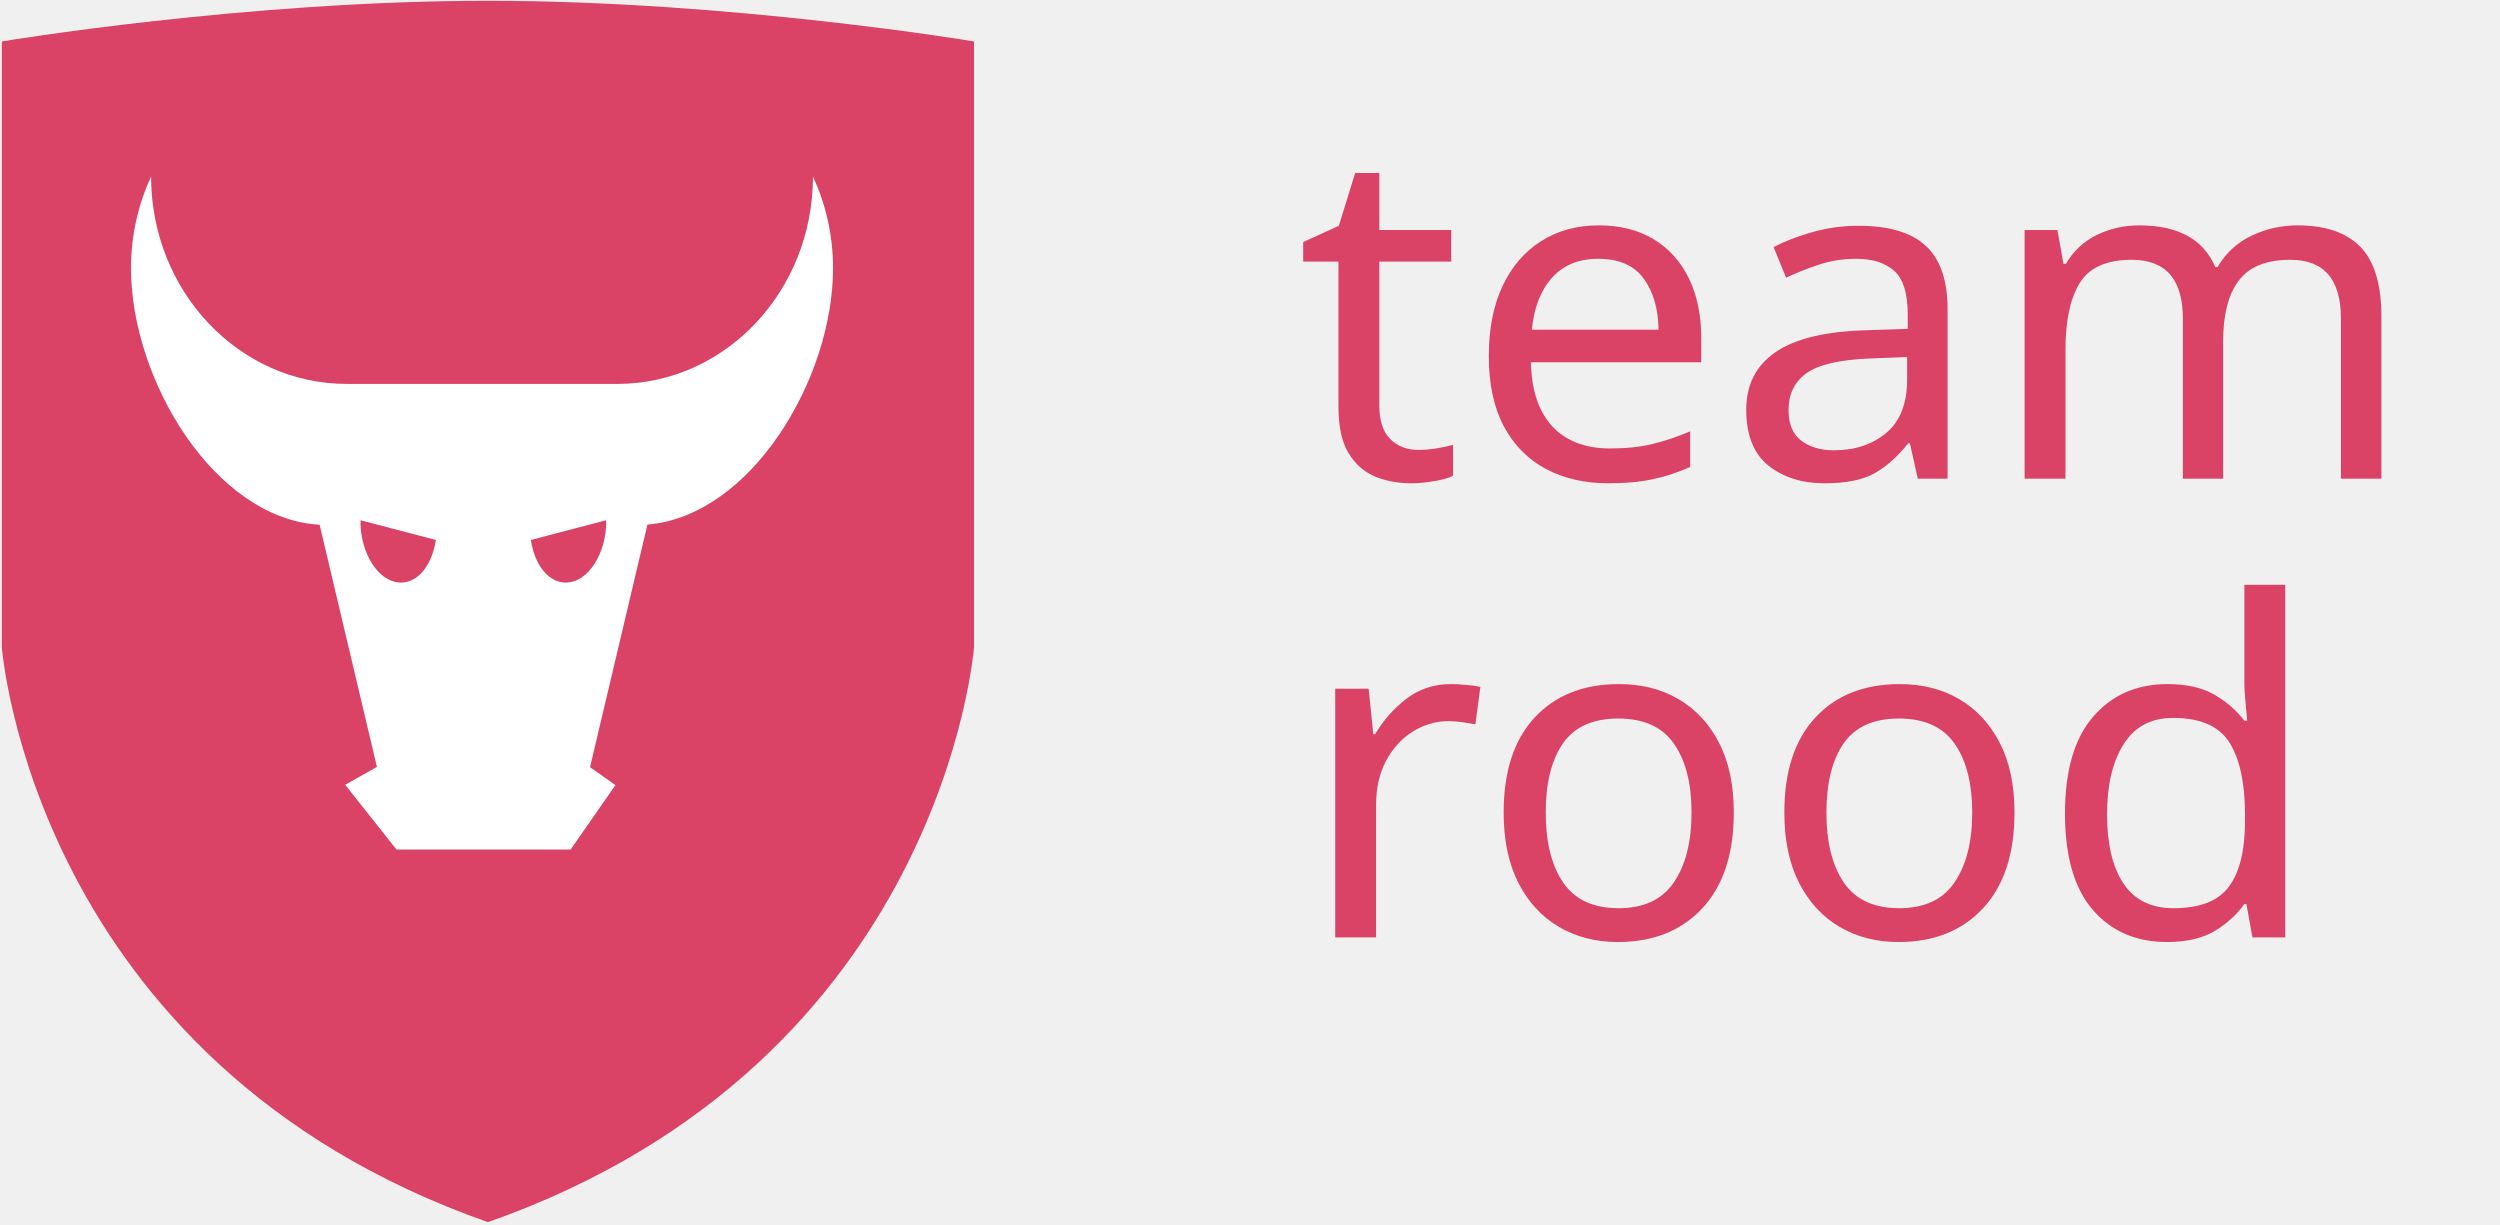
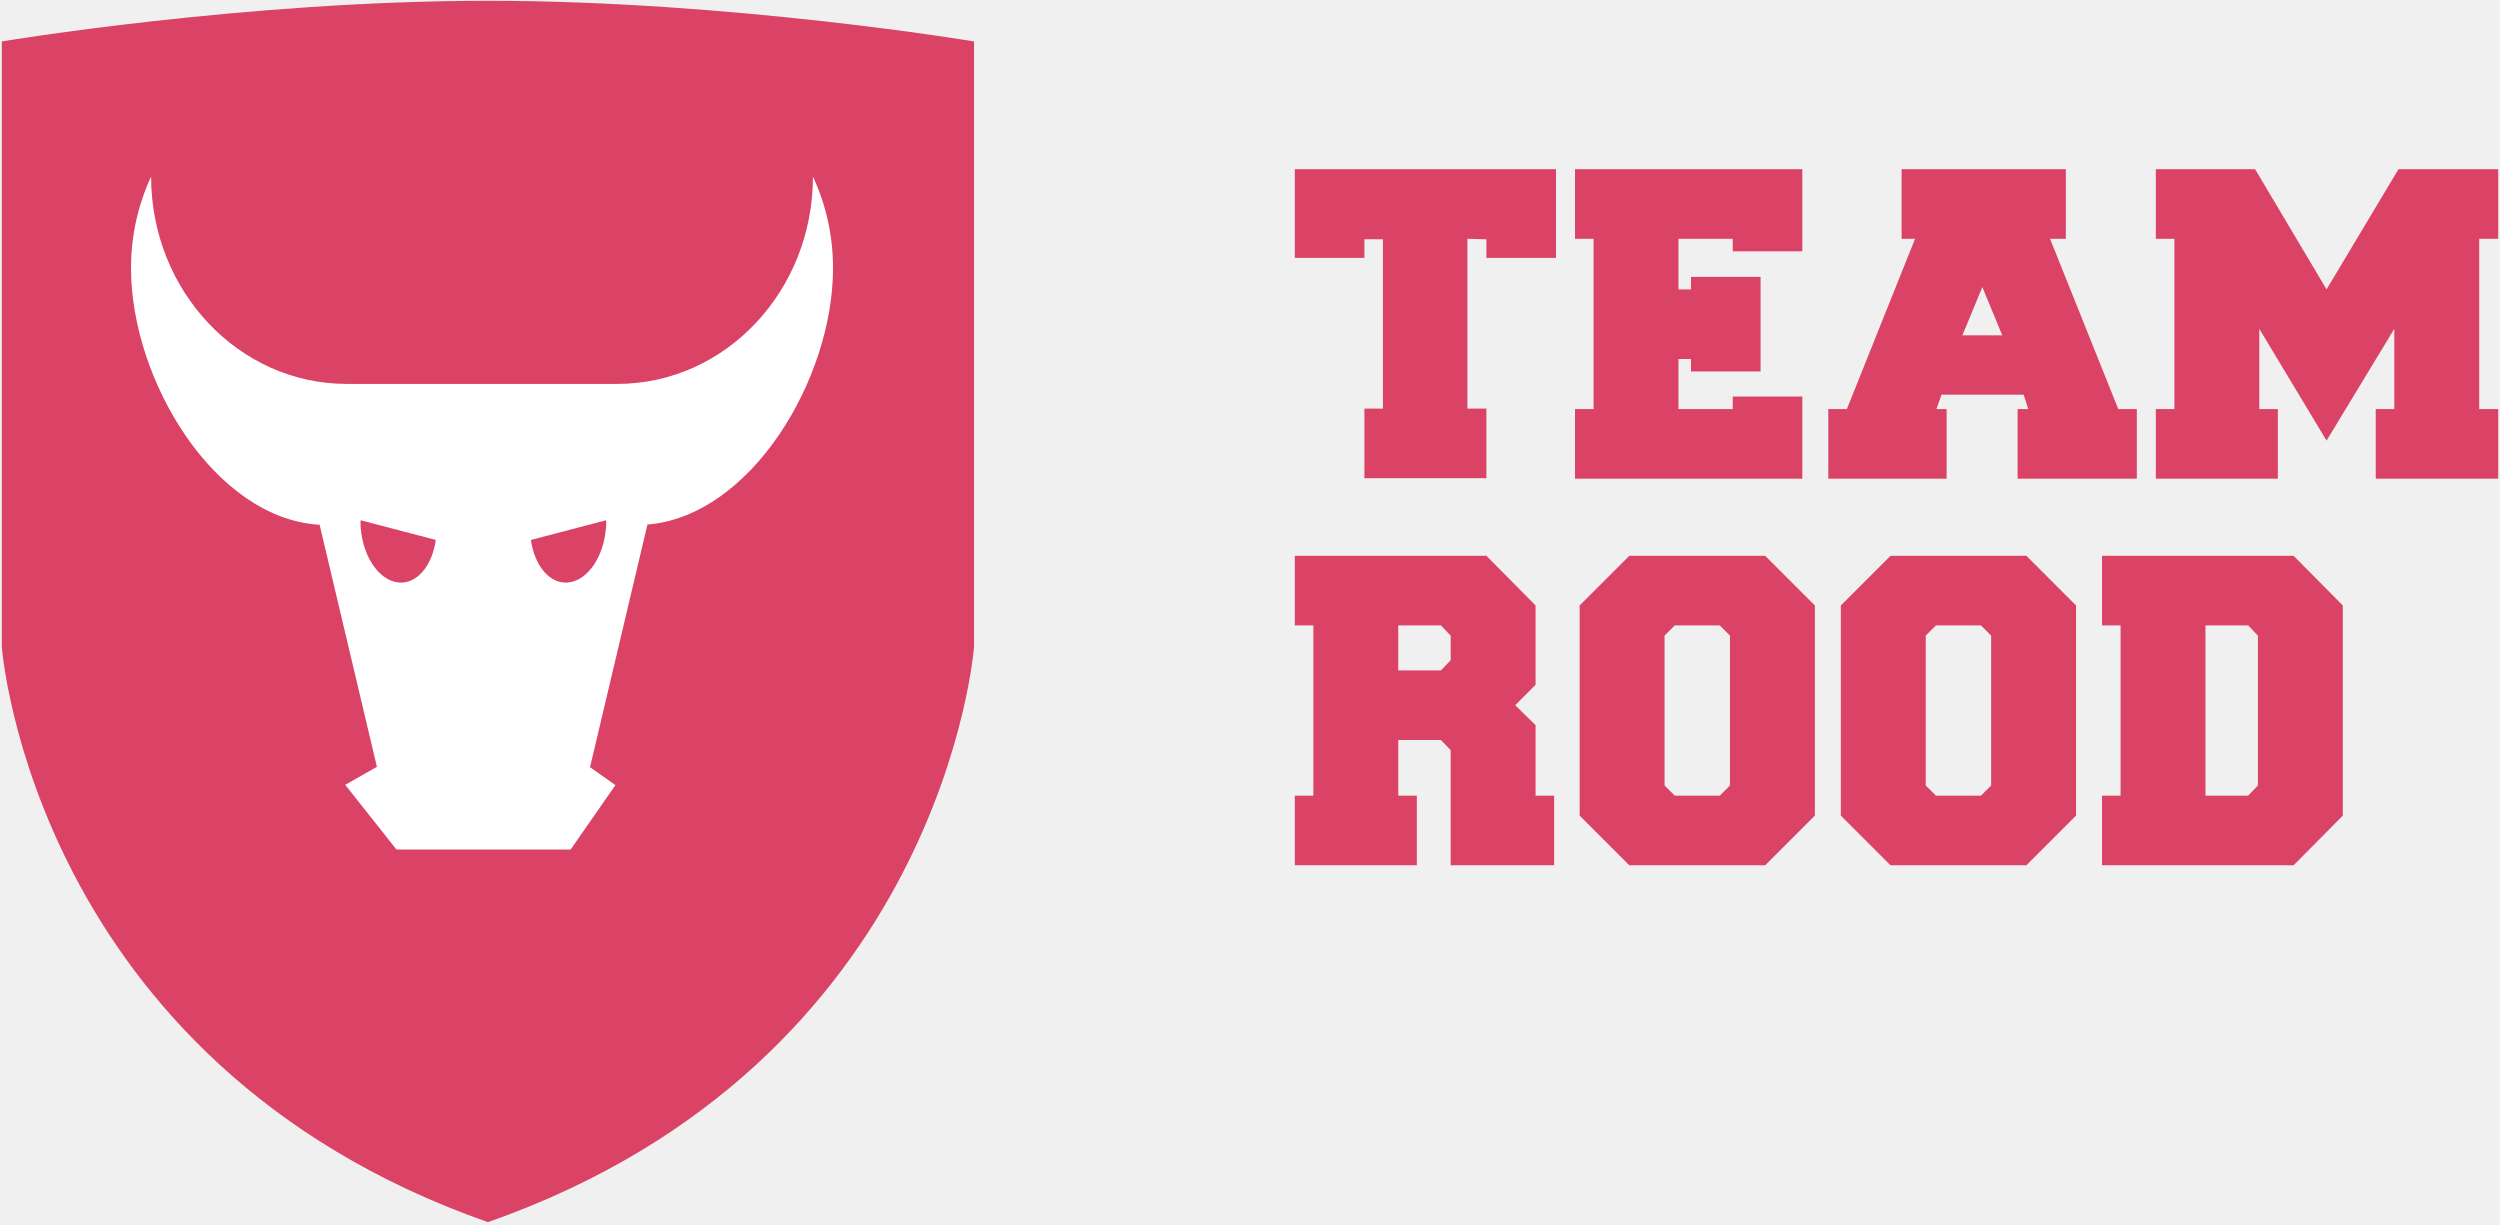
<svg xmlns="http://www.w3.org/2000/svg" width="194px" height="95px" viewBox="0 0 194 95" version="1.1">
  <defs />
  <g id="Page-1" stroke="none" stroke-width="1" fill="none" fill-rule="evenodd">
-     <g id="Artboard-4" transform="translate(-1022, -46)">
-       <g id="logo-rood" transform="translate(1022, 46)">
+     <g id="Artboard-4" transform="translate(-1024, -85)">
+       <g id="logo-rood" transform="translate(1024, 85)">
        <path d="M37.862,0.061 C56.724,0.061 75.585,3.216 75.585,3.216 L75.585,50.194 C75.585,50.194 73.228,82.419 37.862,94.839 C2.497,82.414 0.141,50.194 0.141,50.194 L0.141,3.216 C0.141,3.216 19.002,0.061 37.862,0.061" id="Imported-Layers" fill="#DA4266" />
        <g id="Imported-Layers-Copy" transform="translate(10.12864, 13.50137)">
          <path d="M5.097,49.824 L5.097,49.833 C5.126,49.775 5.152,49.714 5.18,49.656 L5.097,49.824" id="Fill-1" fill="#000000" />
          <path d="M54.515,7.312 C54.515,4.759 53.953,2.344 52.957,0.201 C52.954,9.089 46.156,16.29 37.774,16.29 L16.779,16.29 C8.397,16.29 1.602,9.089 1.596,0.201 C0.6,2.344 0.038,4.759 0.038,7.312 C0.038,16.01 6.543,26.754 14.674,27.221 L19.12,46.007 L16.66,47.4 L20.64,52.425 L34.149,52.425 L37.628,47.424 L35.658,46.032 L40.112,27.206 C48.137,26.551 54.515,15.925 54.515,7.312" id="Fill-2" fill="#FFFFFF" />
          <path d="M17.858,27.422 C18.048,29.923 19.52,31.839 21.148,31.701 C22.439,31.591 23.428,30.212 23.691,28.398 L17.852,26.87 C17.852,27.054 17.844,27.234 17.858,27.422" id="Fill-3" fill="#DA4266" />
          <path d="M31.069,28.398 C31.331,30.212 32.32,31.591 33.612,31.701 C35.24,31.839 36.712,29.923 36.901,27.422 C36.915,27.234 36.908,27.054 36.907,26.87 L31.069,28.398" id="Fill-4" fill="#DA4266" />
        </g>
-         <text id="team-copy" font-family="Freshman" font-size="36" font-weight="normal" line-spacing="30" fill="#DA4266">
-           <tspan x="100.549" y="37.144">team</tspan>
-           <tspan x="100.549" y="72.744">rood</tspan>
-         </text>
+         <path d="M120.745,20.008 L115.345,20.008 L115.345,18.568 L113.869,18.532 L113.869,31.708 L115.345,31.708 L115.345,37.108 L105.877,37.108 L105.877,31.708 L107.317,31.708 L107.317,18.568 L105.877,18.568 L105.877,20.008 L100.477,20.008 L100.477,13.132 L120.745,13.132 L120.745,20.008 Z M130.249,31.744 L134.461,31.744 L134.461,30.772 L139.861,30.772 L139.861,37.144 L122.221,37.144 L122.221,31.744 L123.661,31.744 L123.661,18.532 L122.221,18.532 L122.221,13.132 L139.861,13.132 L139.861,19.504 L134.461,19.504 L134.461,18.532 L130.249,18.532 L130.249,22.456 L131.221,22.456 L131.221,21.484 L136.621,21.484 L136.621,28.828 L131.221,28.828 L131.221,27.856 L130.249,27.856 L130.249,31.744 Z M160.309,13.132 L160.309,18.532 L159.085,18.532 L164.377,31.744 L165.817,31.744 L165.817,37.144 L156.565,37.144 L156.565,31.744 L157.393,31.744 L157.033,30.628 L150.661,30.628 L150.265,31.744 L151.057,31.744 L151.057,37.144 L141.877,37.144 L141.877,31.744 L143.317,31.744 L148.609,18.532 L147.565,18.532 L147.565,13.132 L160.309,13.132 Z M152.281,26.02 L155.377,26.02 L153.829,22.276 L152.281,26.02 Z M180.541,34.192 L175.321,25.516 L175.321,31.744 L176.761,31.744 L176.761,37.144 L167.293,37.144 L167.293,31.744 L168.733,31.744 L168.733,18.532 L167.293,18.532 L167.293,13.132 L174.997,13.132 L180.541,22.456 L186.121,13.132 L193.861,13.132 L193.861,18.532 L192.385,18.532 L192.385,31.744 L193.861,31.744 L193.861,37.144 L184.357,37.144 L184.357,31.744 L185.797,31.744 L185.797,25.516 L180.541,34.192 Z M108.505,61.744 L109.945,61.744 L109.945,67.144 L100.477,67.144 L100.477,61.744 L101.917,61.744 L101.917,48.532 L100.477,48.532 L100.477,43.132 L115.345,43.132 L119.161,46.984 L119.161,53.14 L117.577,54.724 L119.161,56.272 L119.161,61.744 L120.601,61.744 L120.601,67.144 L112.573,67.144 L112.573,58.216 L111.817,57.424 L108.505,57.424 L108.505,61.744 Z M108.505,52.024 L111.817,52.024 L112.573,51.232 L112.573,49.324 L111.817,48.532 L108.505,48.532 L108.505,52.024 Z M122.581,46.984 L126.433,43.132 L136.981,43.132 L140.833,46.984 L140.833,63.292 L136.981,67.144 L126.433,67.144 L122.581,63.292 L122.581,46.984 Z M134.245,49.324 L133.453,48.532 L129.961,48.532 L129.169,49.324 L129.169,60.952 L129.961,61.744 L133.453,61.744 L134.245,60.952 L134.245,49.324 Z M142.849,46.984 L146.701,43.132 L157.249,43.132 L161.101,46.984 L161.101,63.292 L157.249,67.144 L146.701,67.144 L142.849,63.292 L142.849,46.984 Z M154.513,49.324 L153.721,48.532 L150.229,48.532 L149.437,49.324 L149.437,60.952 L150.229,61.744 L153.721,61.744 L154.513,60.952 L154.513,49.324 Z M163.117,43.132 L177.985,43.132 L181.801,46.984 L181.801,63.292 L177.985,67.144 L163.117,67.144 L163.117,61.744 L164.557,61.744 L164.557,48.532 L163.117,48.532 L163.117,43.132 Z M171.145,61.744 L174.457,61.744 L175.213,60.952 L175.213,49.324 L174.457,48.532 L171.145,48.532 L171.145,61.744 Z" id="team-copy" fill="#DA4266" />
      </g>
    </g>
  </g>
</svg>
